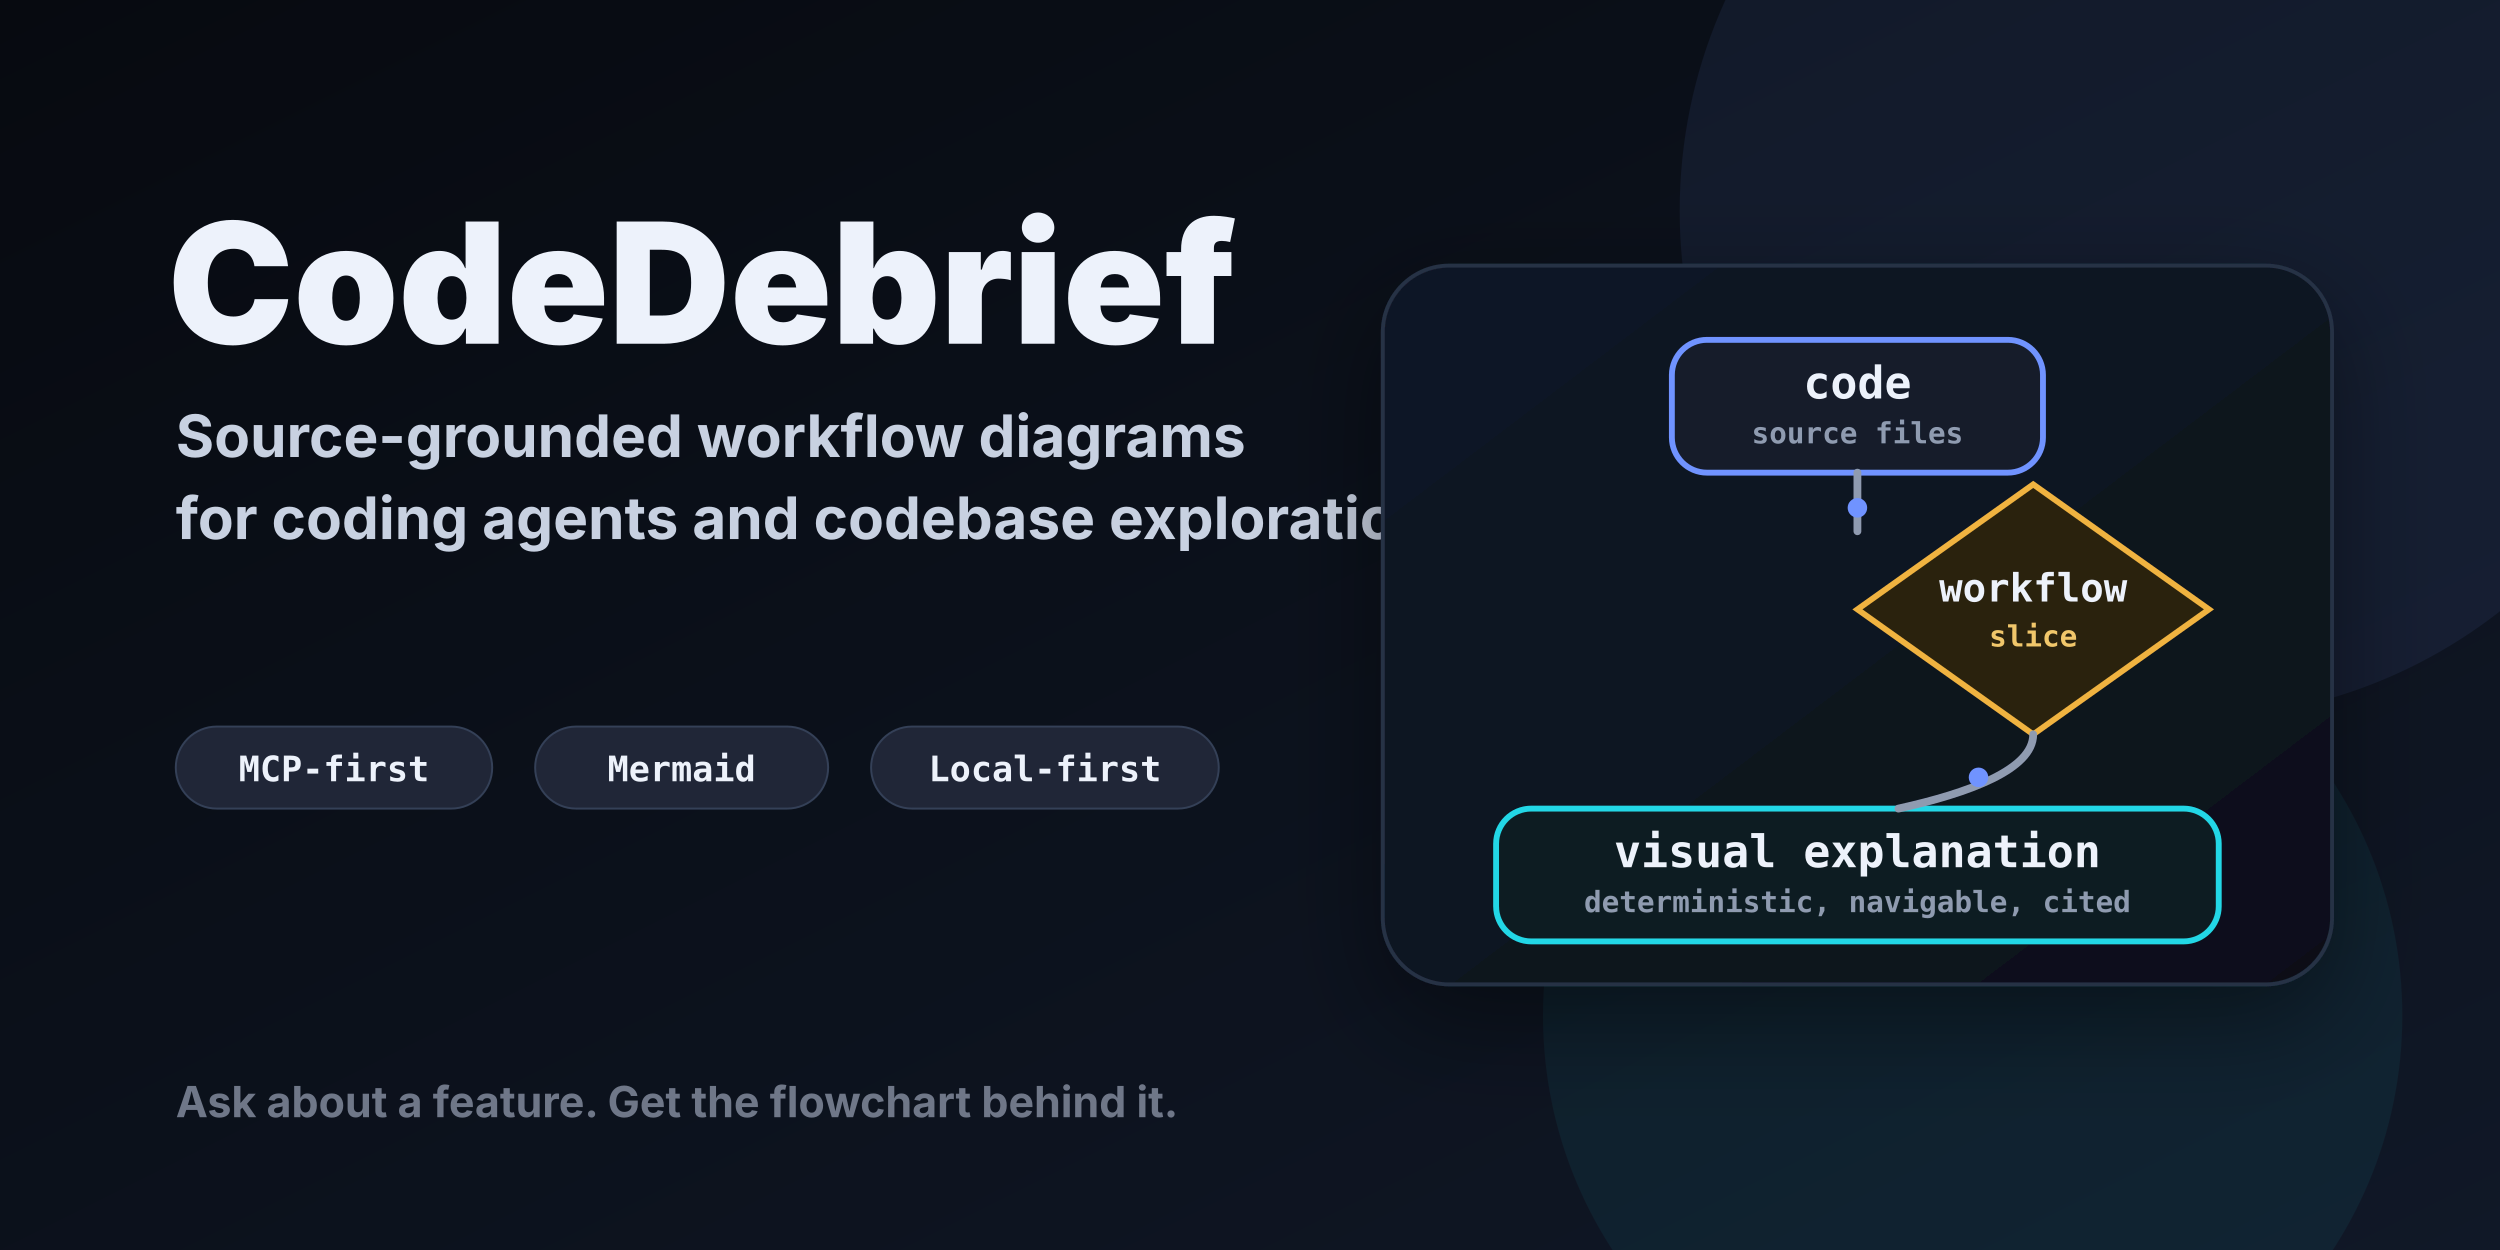
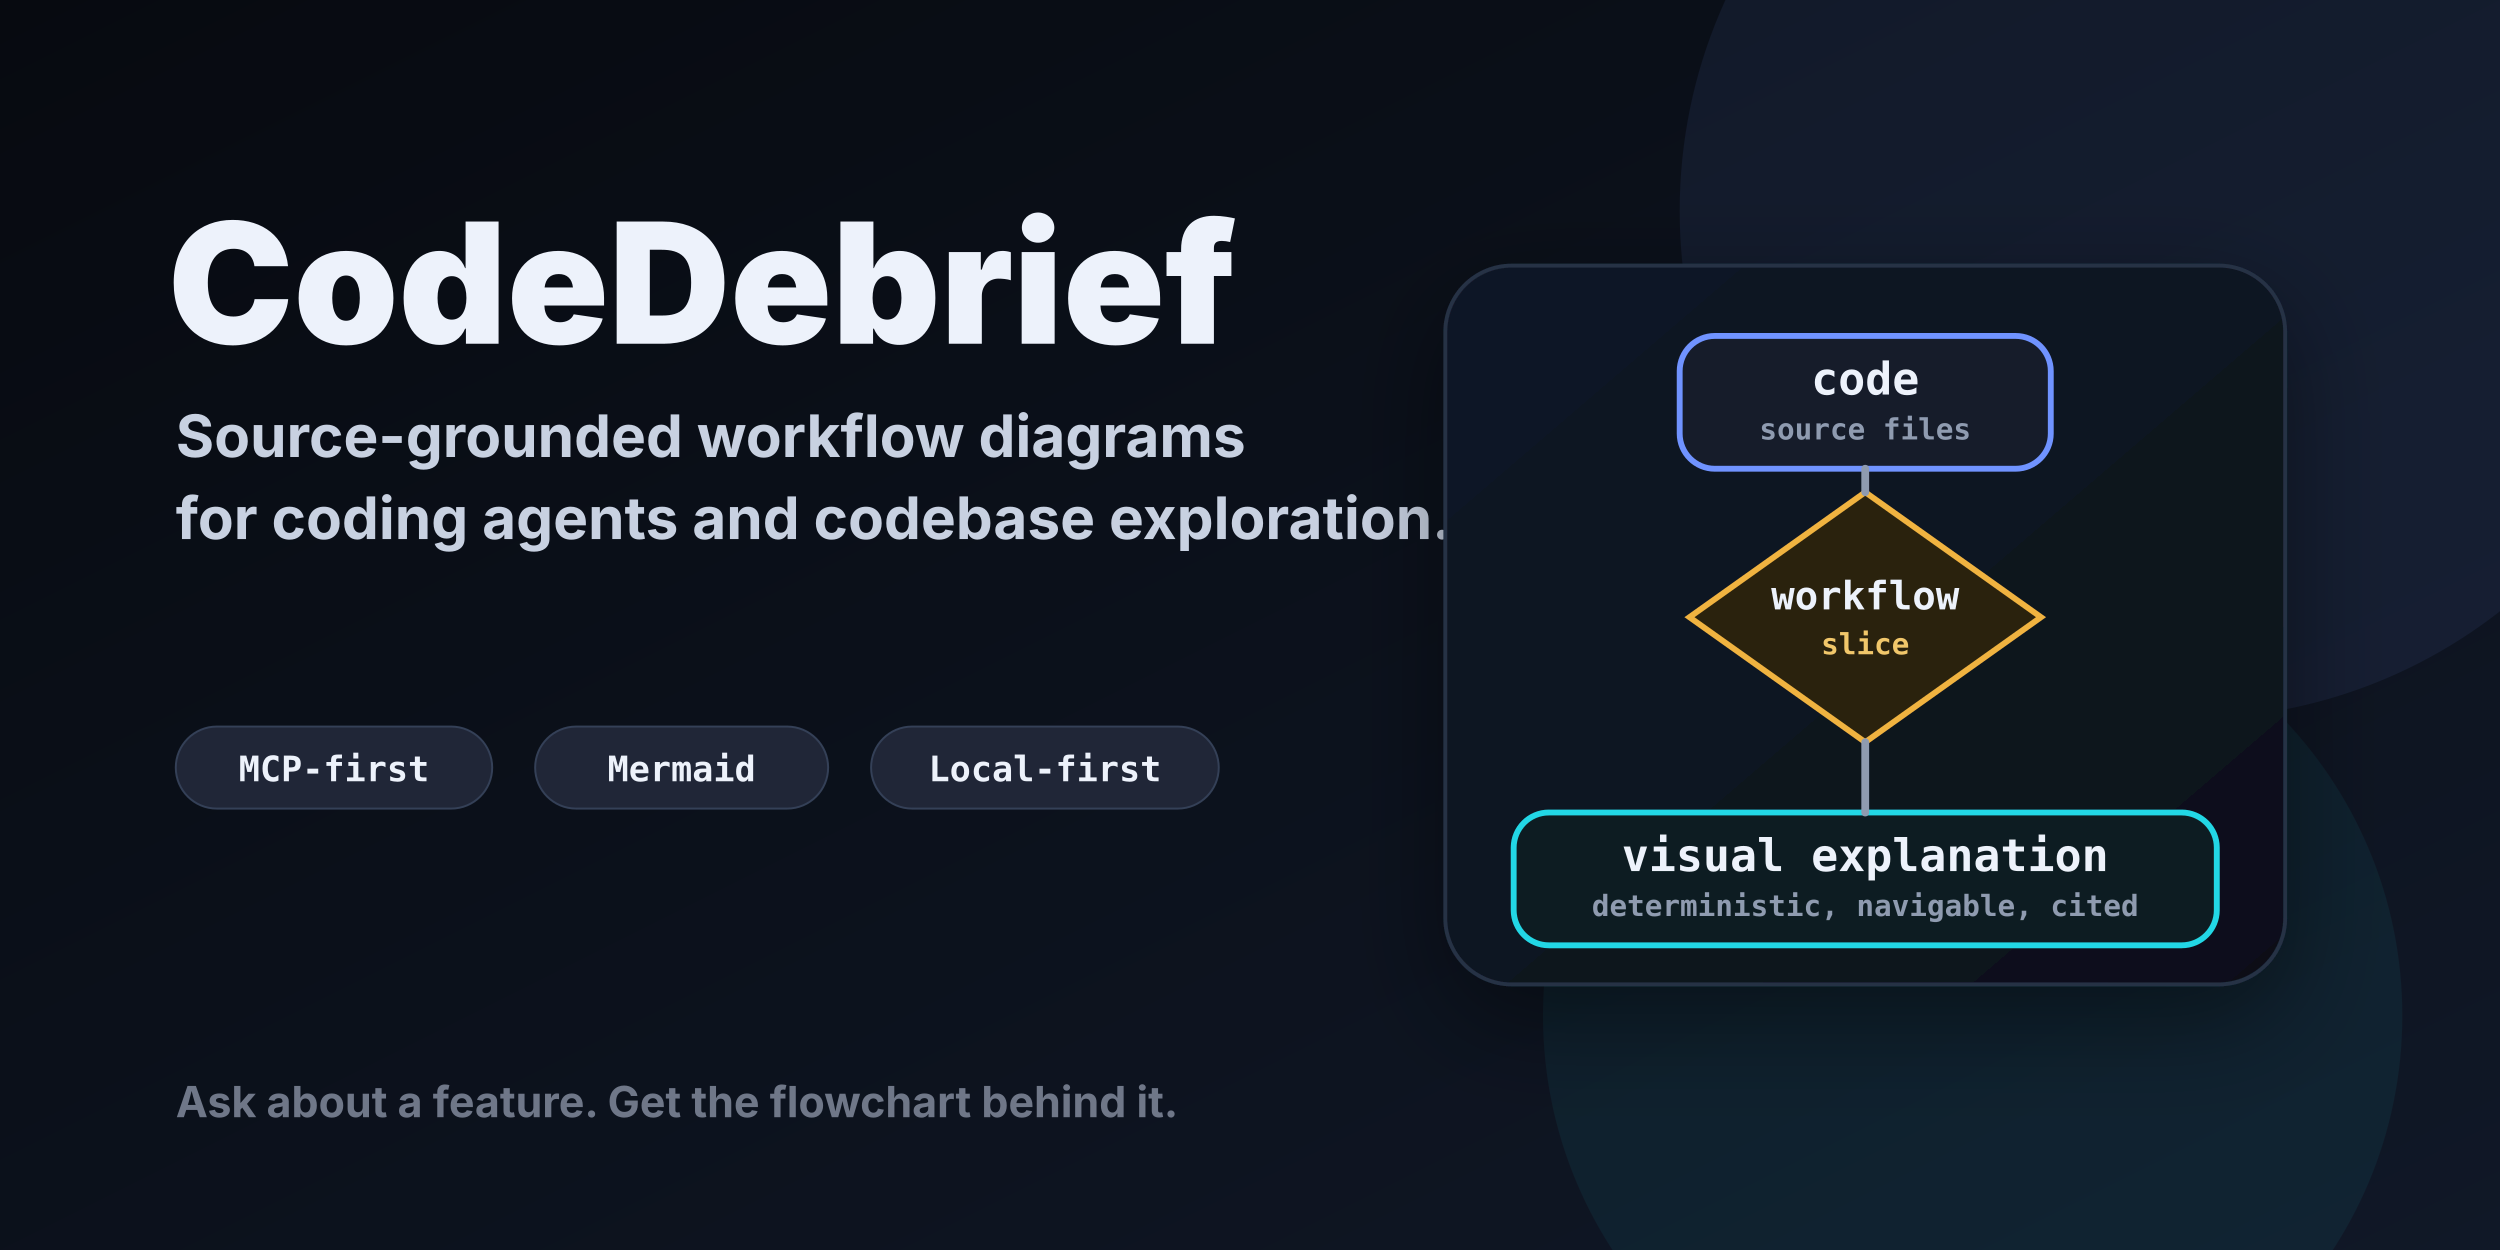
<svg xmlns="http://www.w3.org/2000/svg" width="1280" height="640" viewBox="0 0 1280 640" role="img" aria-labelledby="title desc">
  <defs>
    <linearGradient id="bg" x1="0" y1="0" x2="1" y2="1">
      <stop offset="0" stop-color="#070a10" />
      <stop offset="1" stop-color="#101827" />
    </linearGradient>
    <linearGradient id="panel" x1="0" y1="0" x2="1" y2="1">
      <stop offset="0" stop-color="#111827" />
      <stop offset="1" stop-color="#0b1019" />
    </linearGradient>
    <filter id="soft-shadow" x="-20%" y="-20%" width="140%" height="140%">
      <feDropShadow dx="0" dy="18" stdDeviation="26" flood-color="#000000" flood-opacity="0.42" />
    </filter>
  </defs>
  <rect width="1280" height="640" fill="url(#bg)" />
  <circle cx="1120" cy="108" r="260" fill="#6f93ff" opacity="0.08" />
  <circle cx="1010" cy="520" r="220" fill="#24d7e6" opacity="0.06" />
  <g transform="translate(86 88)">
    <text x="0" y="88" fill="#edf2fb" font-family="Inter, ui-sans-serif, system-ui, -apple-system, Segoe UI, sans-serif" font-size="86" font-weight="850">CodeDebrief</text>
    <text x="4" y="146" fill="#c8d1e1" font-family="Inter, ui-sans-serif, system-ui, -apple-system, Segoe UI, sans-serif" font-size="30" font-weight="700">Source-grounded workflow diagrams</text>
    <text x="4" y="188" fill="#c8d1e1" font-family="Inter, ui-sans-serif, system-ui, -apple-system, Segoe UI, sans-serif" font-size="30" font-weight="700">for coding agents and codebase exploration.</text>
    <g transform="translate(4 284)" font-family="ui-monospace, SFMono-Regular, Menlo, monospace" font-size="18" font-weight="800">
      <rect x="0" y="0" width="162" height="42" rx="21" fill="#202637" stroke="#344057" />
      <text x="81" y="28" text-anchor="middle" fill="#edf2fb">MCP-first</text>
      <rect x="184" y="0" width="150" height="42" rx="21" fill="#202637" stroke="#344057" />
      <text x="259" y="28" text-anchor="middle" fill="#edf2fb">Mermaid</text>
      <rect x="356" y="0" width="178" height="42" rx="21" fill="#202637" stroke="#344057" />
      <text x="445" y="28" text-anchor="middle" fill="#edf2fb">Local-first</text>
    </g>
  </g>
-   <g transform="translate(708 136)" filter="url(#soft-shadow)">
-     <rect x="0" y="0" width="486" height="368" rx="34" fill="url(#panel)" stroke="#253044" stroke-width="2" />
+   <g transform="translate(740 136)" filter="url(#soft-shadow)">
+     <rect x="0" y="0" width="430" height="368" rx="34" fill="url(#panel)" stroke="#253044" stroke-width="2" />
    <g font-family="ui-monospace, SFMono-Regular, Menlo, monospace" font-weight="820">
-       <rect x="148" y="38" width="190" height="68" rx="18" fill="#151c2b" stroke="#6f93ff" stroke-width="3" />
-       <text x="243" y="68" text-anchor="middle" fill="#edf2fb" font-size="23">code</text>
-       <text x="243" y="91" text-anchor="middle" fill="#8f9bb0" font-size="15">source files</text>
-       <path d="M243 176l90-64 90 64-90 64z" fill="#2a220f" stroke="#f0b33f" stroke-width="3" />
-       <text x="333" y="172" text-anchor="middle" fill="#edf2fb" font-size="20">workflow</text>
-       <text x="333" y="195" text-anchor="middle" fill="#f1c76b" font-size="15">slice</text>
-       <rect x="58" y="278" width="370" height="68" rx="18" fill="#101f24" stroke="#24d7e6" stroke-width="3" />
-       <text x="243" y="308" text-anchor="middle" fill="#edf2fb" font-size="23">visual explanation</text>
-       <text x="243" y="331" text-anchor="middle" fill="#8f9bb0" font-size="15">deterministic, navigable, cited</text>
+       <rect x="120" y="36" width="190" height="68" rx="18" fill="#151c2b" stroke="#6f93ff" stroke-width="3" />
+       <text x="215" y="66" text-anchor="middle" fill="#edf2fb" font-size="23">code</text>
+       <text x="215" y="89" text-anchor="middle" fill="#8f9bb0" font-size="15">source files</text>
+       <path d="M125 180l90-64 90 64-90 64z" fill="#2a220f" stroke="#f0b33f" stroke-width="3" />
+       <text x="215" y="176" text-anchor="middle" fill="#edf2fb" font-size="20">workflow</text>
+       <text x="215" y="199" text-anchor="middle" fill="#f1c76b" font-size="15">slice</text>
+       <rect x="35" y="280" width="360" height="68" rx="18" fill="#101f24" stroke="#24d7e6" stroke-width="3" />
+       <text x="215" y="310" text-anchor="middle" fill="#edf2fb" font-size="23">visual explanation</text>
+       <text x="215" y="333" text-anchor="middle" fill="#8f9bb0" font-size="15">deterministic, navigable, cited</text>
      <g stroke="#8f9bb0" stroke-width="4" fill="none" stroke-linecap="round" stroke-linejoin="round">
-         <path d="M243 106V136" />
-         <path d="M333 240C333 258 300 270 264 278" />
-       </g>
-       <g fill="#6f93ff">
-         <circle cx="243" cy="124" r="5" />
-         <circle cx="305" cy="262" r="5" />
+         <path d="M215 104V116" />
+         <path d="M215 244V280" />
      </g>
    </g>
  </g>
  <text x="90" y="572" fill="#6f7788" font-family="Inter, ui-sans-serif, system-ui, -apple-system, Segoe UI, sans-serif" font-size="22" font-weight="650">Ask about a feature. Get the flowchart behind it.</text>
</svg>
